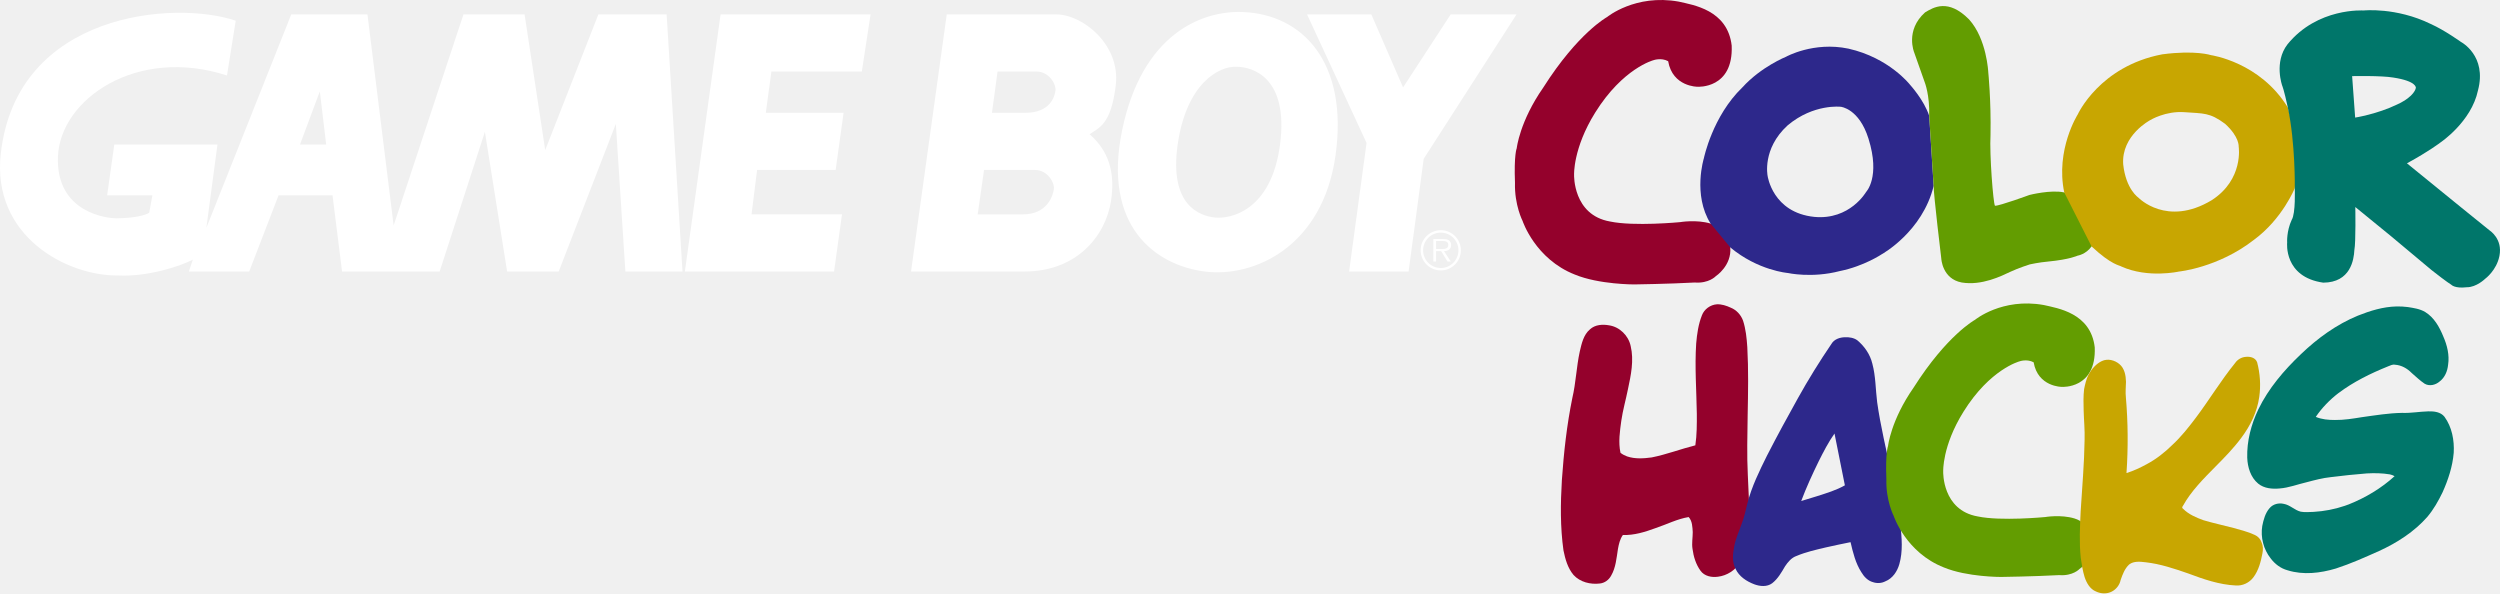
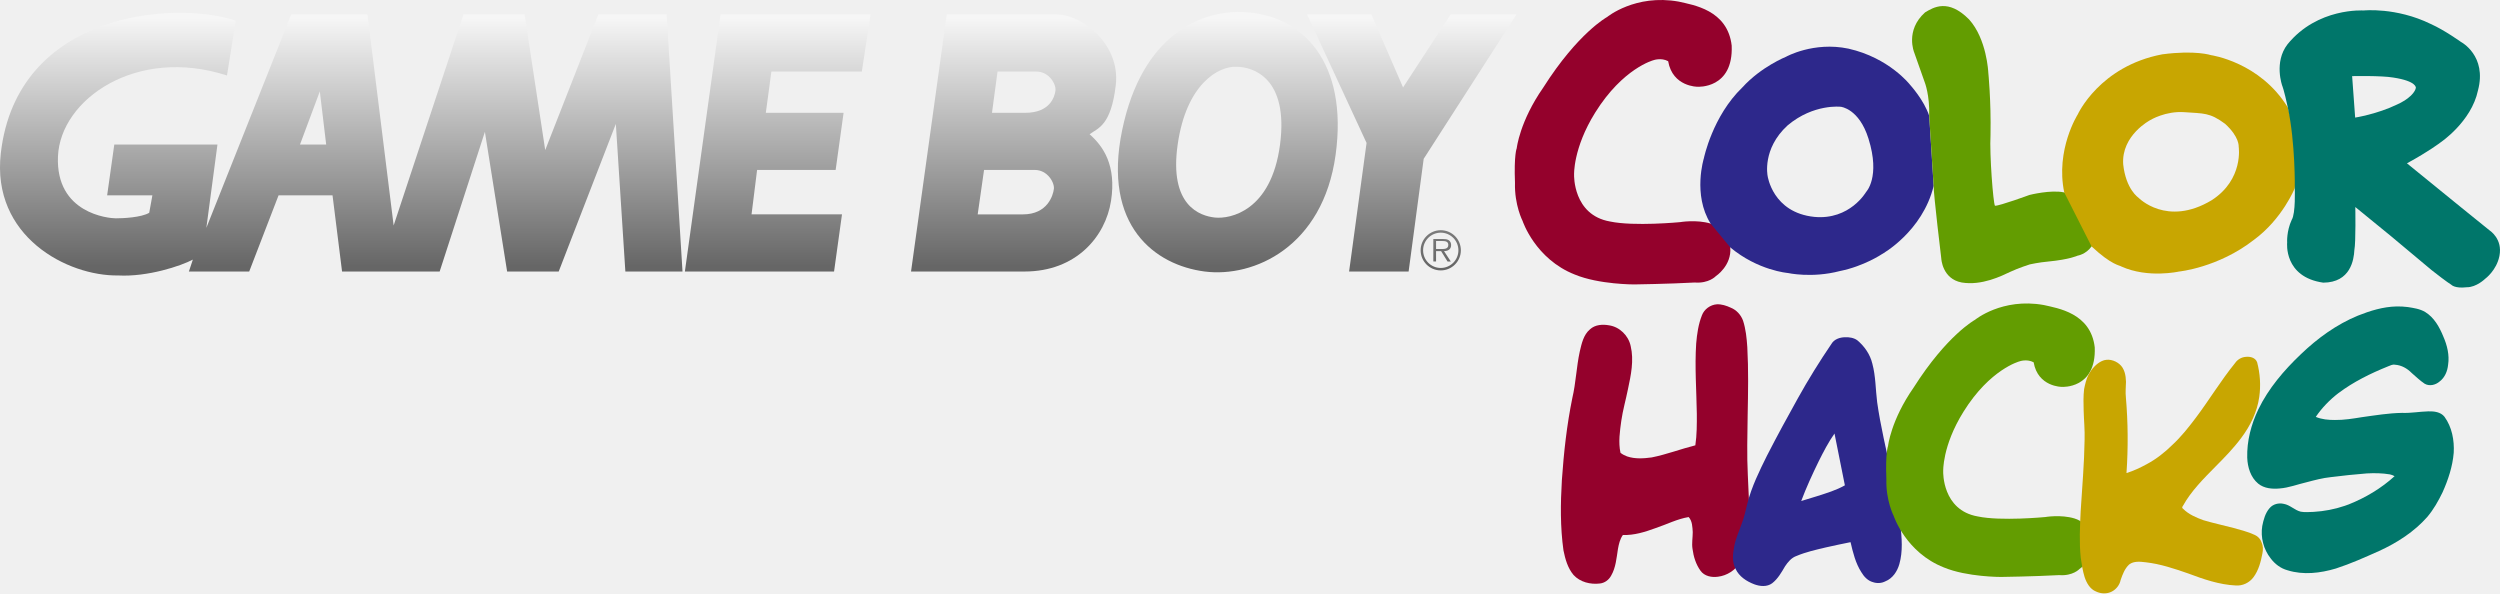
<svg xmlns="http://www.w3.org/2000/svg" xmlns:xlink="http://www.w3.org/1999/xlink" version="1.2" width="934.577" height="221.823" xml:space="preserve" id="svg14">
  <defs id="defs14">
    <linearGradient id="f-0" gradientUnits="userSpaceOnUse" x1="538.598" y1="-0.713" x2="538.598" y2="98.787" gradientTransform="translate(-9.5978415e-4,-6.4086473e-4)">
      <stop offset=".005" style="stop-color:#2e5c92" id="stop11-9" />
      <stop offset="1" style="stop-color:#2e3192" id="stop12-4" />
    </linearGradient>
    <linearGradient id="g-8" gradientUnits="userSpaceOnUse" x1="539.144" y1="-0.713" x2="539.144" y2="98.787" gradientTransform="translate(-9.5978415e-4,-6.4086473e-4)">
      <stop offset=".005" style="stop-color:#2e5c92" id="stop13-8" />
      <stop offset="1" style="stop-color:#2e3192" id="stop14-2" />
    </linearGradient>
    <linearGradient id="a-4" gradientUnits="userSpaceOnUse" x1="527.771" y1="-0.713" x2="527.771" y2="98.787" gradientTransform="translate(-9.5978415e-4,-6.4086473e-4)">
      <stop offset=".005" style="stop-color:#2e5c92" id="stop15" />
      <stop offset="1" style="stop-color:#2e3192" id="stop16" />
    </linearGradient>
    <linearGradient id="d-5" gradientUnits="userSpaceOnUse" x1="458.994" y1="-0.713" x2="458.994" y2="98.787" gradientTransform="translate(-9.5978415e-4,-6.4086473e-4)">
      <stop offset=".005" style="stop-color:#2e5c92" id="stop17" />
      <stop offset="1" style="stop-color:#2e3192" id="stop18" />
    </linearGradient>
    <linearGradient id="linearGradient1" gradientUnits="userSpaceOnUse" x1="378.921" y1="-0.713" x2="378.921" y2="98.787">
      <stop offset=".005" style="stop-color:#2e5c92" id="stop19" />
      <stop offset="1" style="stop-color:#2e3192" id="stop20" />
    </linearGradient>
    <linearGradient id="b-5" gradientUnits="userSpaceOnUse" x1="290.738" y1="-0.713" x2="290.738" y2="98.787" gradientTransform="translate(-9.5978415e-4,-6.4086473e-4)">
      <stop offset=".005" style="stop-color:#2e5c92" id="stop21" />
      <stop offset="1" style="stop-color:#2e3192" id="stop22" />
    </linearGradient>
    <linearGradient id="c-1" gradientUnits="userSpaceOnUse" x1="127.571" y1="-0.713" x2="127.571" y2="98.787" gradientTransform="matrix(0.9999977,0,0,0.9999977,-9.5978193e-4,-6.4086325e-4)">
      <stop offset=".005" style="stop-color:#2e5c92" id="stop23" />
      <stop offset="1" style="stop-color:#2e3192" id="stop24" />
    </linearGradient>
-     <linearGradient xlink:href="#linearGradient25" id="linearGradient26" x1="310.684" y1="108.232" x2="302.199" y2="204.848" gradientUnits="userSpaceOnUse" />
-     <linearGradient id="linearGradient25">
-       <stop style="stop-color:#2e5b92;stop-opacity:1;" offset="0" id="stop25" />
-       <stop style="stop-color:#2e3392;stop-opacity:1;" offset="1" id="stop26" />
+     <filter style="color-interpolation-filters:sRGB" id="filter128-4-3" x="-0.254" y="-0.267" width="1.507" height="1.533">
+       <feFlood result="flood" in="SourceGraphic" flood-opacity="0.498" flood-color="rgb(0,0,0)" id="feFlood127-5-8" />
+       <feGaussianBlur result="blur" in="SourceGraphic" stdDeviation="1" id="feGaussianBlur127-5-9" />
+       <feOffset result="offset" in="blur" dx="0" dy="0" id="feOffset127-1-3" />
+       <feComposite result="comp1" operator="in" in="flood" in2="offset" id="feComposite127-7-4" />
+       <feComposite result="fbSourceGraphic" operator="over" in="SourceGraphic" in2="comp1" id="feComposite128-1-4" />
+       <feColorMatrix result="fbSourceGraphicAlpha" in="fbSourceGraphic" values="0 0 0 -1 0 0 0 0 -1 0 0 0 0 -1 0 0 0 0 1 0" id="feColorMatrix128-1-6" />
+       <feFlood id="feFlood128-5-0" result="flood" in="fbSourceGraphic" flood-opacity="0.498" flood-color="rgb(0,0,0)" />
+       <feGaussianBlur id="feGaussianBlur128-2-6" result="blur" in="fbSourceGraphic" stdDeviation="1" />
+       <feOffset id="feOffset128-7-6" result="offset" in="blur" dx="0" dy="0" />
+       <feComposite id="feComposite129-6-1" result="comp1" operator="in" in="flood" in2="offset" />
+       <feComposite id="feComposite130-1-8" result="fbSourceGraphic" operator="over" in="fbSourceGraphic" in2="comp1" />
+       <feColorMatrix result="fbSourceGraphicAlpha" in="fbSourceGraphic" values="0 0 0 -1 0 0 0 0 -1 0 0 0 0 -1 0 0 0 0 1 0" id="feColorMatrix136-4-4" />
+       <feFlood id="feFlood136-2-9" result="flood" in="fbSourceGraphic" flood-opacity="0.498" flood-color="rgb(0,0,0)" />
+       <feGaussianBlur id="feGaussianBlur136-3-6" result="blur" in="fbSourceGraphic" stdDeviation="5" />
+       <feOffset id="feOffset136-2-3" result="offset" in="blur" dx="0" dy="0" />
+       <feComposite id="feComposite136-2-7" result="comp1" operator="in" in="flood" in2="offset" />
+       <feComposite id="feComposite137-1-8" result="fbSourceGraphic" operator="over" in="fbSourceGraphic" in2="comp1" />
+       <feColorMatrix result="fbSourceGraphicAlpha" in="fbSourceGraphic" values="0 0 0 -1 0 0 0 0 -1 0 0 0 0 -1 0 0 0 0 1 0" id="feColorMatrix137-6-8" />
+       <feFlood id="feFlood137-8-2" result="flood" in="fbSourceGraphic" flood-opacity="0.498" flood-color="rgb(0,0,0)" />
+       <feGaussianBlur id="feGaussianBlur137-5-9" result="blur" in="fbSourceGraphic" stdDeviation="0.1" />
+       <feOffset id="feOffset137-7-1" result="offset" in="blur" dx="0" dy="0" />
+       <feComposite id="feComposite138-6-3" result="comp1" operator="in" in="flood" in2="offset" />
+       <feComposite id="feComposite139-1-5" result="comp2" operator="over" in="fbSourceGraphic" in2="comp1" />
+     </filter>
+     <linearGradient id="linearGradient39">
+       <stop style="stop-color:#f6f6f6;stop-opacity:1;" offset="0" id="stop39" />
+       <stop style="stop-color:#666666;stop-opacity:1;" offset="1" id="stop40" />
    </linearGradient>
-     <linearGradient id="linearGradient2" gradientTransform="scale(0.9987569,1.001245)" x1="165.164" y1="109.236" x2="156.805" y2="204.781" gradientUnits="userSpaceOnUse">
-       <stop style="stop-color:#2e5b92;stop-opacity:1;" offset="0" id="stop1-4" />
-       <stop style="stop-color:#2e3392;stop-opacity:1;" offset="1" id="stop2-1" />
-     </linearGradient>
-     <linearGradient id="linearGradient4" gradientTransform="scale(0.8756066,1.142065)" x1="536.278" y1="94.928" x2="528.081" y2="179.298" gradientUnits="userSpaceOnUse">
-       <stop style="stop-color:#2e5b92;stop-opacity:1;" offset="0" id="stop3-1" />
-       <stop style="stop-color:#2e3392;stop-opacity:1;" offset="1" id="stop4-3" />
-     </linearGradient>
-     <linearGradient xlink:href="#linearGradient2" id="linearGradient8" gradientUnits="userSpaceOnUse" x1="245.876" y1="109.148" x2="235.284" y2="205.155" />
-     <linearGradient xlink:href="#linearGradient25" id="linearGradient9" gradientUnits="userSpaceOnUse" x1="325.949" y1="108.842" x2="313.523" y2="203.321" />
-     <linearGradient xlink:href="#linearGradient2" id="linearGradient10" gradientUnits="userSpaceOnUse" x1="395.326" y1="108.231" x2="387.789" y2="206.072" />
-     <linearGradient xlink:href="#linearGradient2" id="linearGradient3" gradientUnits="userSpaceOnUse" gradientTransform="scale(0.9987569,1.001245)" x1="165.164" y1="109.236" x2="156.805" y2="204.781" />
+     <linearGradient xlink:href="#linearGradient39" id="linearGradient29" gradientUnits="userSpaceOnUse" x1="75.281" y1="0.595" x2="75.281" y2="25.164" />
+     <linearGradient xlink:href="#linearGradient39" id="linearGradient30" gradientUnits="userSpaceOnUse" x1="75.281" y1="0.595" x2="75.281" y2="25.164" />
+     <linearGradient xlink:href="#linearGradient39" id="linearGradient31" gradientUnits="userSpaceOnUse" x1="75.281" y1="0.595" x2="75.281" y2="25.164" />
+     <linearGradient xlink:href="#linearGradient39" id="linearGradient32" gradientUnits="userSpaceOnUse" x1="75.281" y1="0.595" x2="75.281" y2="25.164" />
+     <linearGradient xlink:href="#linearGradient39" id="linearGradient33" gradientUnits="userSpaceOnUse" x1="75.281" y1="0.595" x2="75.281" y2="25.164" />
+     <linearGradient xlink:href="#linearGradient39" id="linearGradient34" gradientUnits="userSpaceOnUse" x1="75.281" y1="0.595" x2="75.281" y2="25.164" />
+     <linearGradient xlink:href="#linearGradient39" id="linearGradient35" gradientUnits="userSpaceOnUse" x1="75.281" y1="0.595" x2="75.281" y2="25.164" />
+     <linearGradient xlink:href="#linearGradient39" id="linearGradient36" gradientUnits="userSpaceOnUse" x1="75.281" y1="0.595" x2="75.281" y2="25.164" />
  </defs>
  <linearGradient id="a" gradientUnits="userSpaceOnUse" x1="527.771" y1="-0.713" x2="527.771" y2="98.787">
    <stop offset=".005" style="stop-color:#2e5c92" id="stop1" />
    <stop offset="1" style="stop-color:#2e3192" id="stop2" />
  </linearGradient>
  <linearGradient id="b" gradientUnits="userSpaceOnUse" x1="290.738" y1="-0.713" x2="290.738" y2="98.787">
    <stop offset=".005" style="stop-color:#2e5c92" id="stop3" />
    <stop offset="1" style="stop-color:#2e3192" id="stop4" />
  </linearGradient>
  <linearGradient id="c" gradientUnits="userSpaceOnUse" x1="127.571" y1="-0.713" x2="127.571" y2="98.787">
    <stop offset=".005" style="stop-color:#2e5c92" id="stop5" />
    <stop offset="1" style="stop-color:#2e3192" id="stop6" />
  </linearGradient>
  <linearGradient id="d" gradientUnits="userSpaceOnUse" x1="458.994" y1="-0.713" x2="458.994" y2="98.787">
    <stop offset=".005" style="stop-color:#2e5c92" id="stop7" />
    <stop offset="1" style="stop-color:#2e3192" id="stop8" />
  </linearGradient>
  <linearGradient id="e" gradientUnits="userSpaceOnUse" x1="378.921" y1="-0.713" x2="378.921" y2="98.787">
    <stop offset=".005" style="stop-color:#2e5c92" id="stop9" />
    <stop offset="1" style="stop-color:#2e3192" id="stop10" />
  </linearGradient>
  <linearGradient id="f" gradientUnits="userSpaceOnUse" x1="538.598" y1="-0.713" x2="538.598" y2="98.787">
    <stop offset=".005" style="stop-color:#2e5c92" id="stop11" />
    <stop offset="1" style="stop-color:#2e3192" id="stop12" />
  </linearGradient>
  <linearGradient id="g" gradientUnits="userSpaceOnUse" x1="539.144" y1="-0.713" x2="539.144" y2="98.787">
    <stop offset=".005" style="stop-color:#2e5c92" id="stop13" />
    <stop offset="1" style="stop-color:#2e3192" id="stop14" />
  </linearGradient>
-   <text xml:space="preserve" style="font-style:italic;font-weight:bold;font-size:131.278px;line-height:0;font-family:'Gill Sans MT';-inkscape-font-specification:'Gill Sans MT Bold Italic';text-align:center;letter-spacing:0px;word-spacing:0px;writing-mode:lr-tb;direction:ltr;text-anchor:middle;display:none;fill:#ffffff;stroke-width:4.102;paint-order:stroke markers fill" x="723.315" y="219.526" id="text1">
-     <tspan id="tspan1" x="2.7227161e-12" y="2.7150433e-09" style="font-style:normal;font-variant:normal;font-weight:normal;font-stretch:normal;font-size:131.278px;font-family:'CC Rick Veitch';-inkscape-font-specification:'CC Rick Veitch';letter-spacing:0px;stroke-width:4.102">HACKS</tspan>
-   </text>
-   <g id="g1" transform="translate(-9.5978415e-4,4.462871)" style="fill:#ffffff">
-     <path fill="url(#c)" d="m 112.146,49.565 7.416,-19.874 2.375,19.874 z m -8.009,18.987 h 20.172 l 3.563,28.48 h 36.488 l 16.91,-52.213 8.309,52.213 h 19.283 l 21.359,-55.179 3.561,55.179 h 21.359 L 249.207,0.913 H 223.693 L 203.818,51.641 196.103,0.913 H 173.261 L 147.156,79.825 137.365,0.913 h -28.48 l -31.744,79.8 4.154,-31.149 H 42.729 l -2.672,18.987 h 16.912 l -1.188,6.526 c -2.967,1.778 -9.789,2.075 -12.459,2.075 -2.67,0 -22.545,-1.778 -21.656,-23.139 C 22.555,32.654 51.035,12.778 84.854,23.754 L 88.12,3.284 C 65.572,-4.427 6.354,-0.111 0.305,52.828 -3.254,83.976 25.226,98.81 44.211,98.516 55.188,99.11 67.649,94.955 72.098,92.581 l -1.482,4.451 h 22.547 z" id="path6" style="fill:#ffffff" />
-     <path fill="url(#b)" d="m 311.798,97.041 2.967,-21.37 h -33.814 l 2.076,-16.605 h 29.365 l 2.971,-21.36 h -29.072 l 2.078,-15.43 h 33.812 l 3.266,-21.359 h -56.068 l -13.35,96.124 z" id="path4" style="fill:#ffffff" />
-     <path fill="url(#e)" d="m 370.833,37.706 h 12.461 c 9.197,0 10.977,-5.934 11.271,-8.305 0.297,-2.375 -2.371,-7.122 -7.117,-7.122 h -14.537 z m -5.339,37.971 h 16.912 c 9.193,0 11.27,-7.118 11.564,-9.493 0.299,-2.373 -2.371,-7.117 -7.117,-7.117 H 367.869 Z M 340.576,97.038 353.926,0.92 h 40.938 c 9.793,0 24.031,11.274 22.252,26.403 -1.779,15.13 -6.527,16.02 -9.791,18.393 5.045,4.447 10.088,11.568 8.012,24.918 -2.078,13.353 -13.055,26.403 -32.338,26.403 z" id="path10" style="fill:#ffffff" />
-     <path fill="url(#d)" d="m 464.582,0.028 c -15.428,-0.594 -37.678,8.306 -45.094,44.204 -7.416,35.894 12.459,50.431 30.852,52.804 18.396,2.373 44.205,-9.196 48.951,-43.609 C 504.039,19.013 487.125,0.919 464.582,0.028 Z m -2.374,20.47 c 6.229,0 19.578,4.154 16.314,29.071 -3.264,24.92 -18.689,27.887 -24.326,27.292 -5.639,-0.594 -17.207,-4.447 -13.943,-27.292 3.262,-22.841 15.424,-29.368 21.955,-29.071 z" id="path8" style="fill:#ffffff" />
-     <path fill="url(#a)" d="m 488.615,0.917 h 24.029 l 11.869,27.298 17.799,-27.298 h 24.615 l -34.707,53.996 -5.635,42.128 h -22.248 l 6.526,-48.068 z" id="path2" style="fill:#ffffff" />
-     <path fill="url(#f)" d="m 538.619,82.498 c -3.66,0 -6.615,2.951 -6.615,6.593 a 6.608,6.608 0 0 0 6.615,6.634 c 3.641,0 6.592,-2.953 6.592,-6.634 a 6.596,6.596 0 0 0 -6.592,-6.593 v -0.907 a 7.5,7.5 0 0 1 7.498,7.5 c 0,4.173 -3.35,7.538 -7.498,7.538 a 7.526,7.526 0 0 1 -7.539,-7.538 c 0,-4.135 3.365,-7.499 7.539,-7.499 z" id="path12" style="fill:#ffffff" />
-     <path fill="url(#g)" d="m 536.839,85.639 h 2.402 c 1.045,0 2.182,0.156 2.182,1.457 0,1.711 -1.828,1.516 -3.01,1.516 l -1.574,-0.002 v 0.809 h 1.893 l 2.4,3.878 h 1.219 l -2.539,-3.878 c 1.496,-0.038 2.656,-0.648 2.656,-2.302 0,-0.71 -0.313,-1.457 -0.943,-1.813 -0.629,-0.373 -1.34,-0.412 -2.049,-0.412 h -3.656 v 8.403 h 1.02 v -7.656 z" id="path14" style="fill:#ffffff" />
+   <g id="g29" style="display:inline;fill:url(#linearGradient36)" transform="matrix(3.779528,0,0,3.779528,-4.9611862e-7,4.463517)">
+     <path fill="url(#c)" d="m 29.672,13.114 1.962,-5.258 0.628,5.258 z m -2.119,5.024 h 5.337 l 0.943,7.535 h 9.654 l 4.474,-13.815 2.198,13.815 h 5.102 l 5.651,-14.599 0.942,14.599 H 67.506 L 65.936,0.241 H 59.185 L 53.927,13.663 51.885,0.241 H 45.842 L 38.935,21.12 36.344,0.241 h -7.535 l -8.399,21.114 1.099,-8.242 H 11.305 l -0.707,5.024 h 4.475 l -0.314,1.727 c -0.785,0.47 -2.59,0.549 -3.296,0.549 -0.706,0 -5.965,-0.47 -5.73,-6.122 C 5.967,8.64 13.503,3.381 22.451,6.285 L 23.315,0.869 C 17.349,-1.171 1.681,-0.03 0.08,13.977 c -0.942,8.241 6.594,12.166 11.617,12.088 2.904,0.157 6.201,-0.942 7.378,-1.57 l -0.392,1.178 h 5.966 z" id="path23" style="fill:url(#linearGradient29);fill-opacity:1;stroke-width:0.265" />
+     <path fill="url(#b)" d="m 82.496,25.675 0.785,-5.654 H 74.335 l 0.549,-4.393 h 7.769 l 0.786,-5.652 h -7.692 l 0.55,-4.083 h 8.946 L 86.108,0.242 H 71.273 L 67.741,25.675 Z" id="path24" style="fill:url(#linearGradient30);fill-opacity:1;stroke-width:0.265" />
+     <path fill="url(#e)" d="m 98.116,9.976 h 3.297 c 2.433,0 2.904,-1.57 2.982,-2.197 0.079,-0.628 -0.627,-1.884 -1.883,-1.884 H 98.666 Z M 96.703,20.023 h 4.475 c 2.432,0 2.982,-1.883 3.06,-2.512 0.079,-0.628 -0.627,-1.883 -1.883,-1.883 h -5.023 z m -6.593,5.652 3.532,-25.431 h 10.832 c 2.591,0 6.358,2.983 5.888,6.986 -0.471,4.003 -1.727,4.239 -2.591,4.866 1.335,1.177 2.669,3.061 2.12,6.593 -0.55,3.533 -3.454,6.986 -8.556,6.986 z" id="path25" style="fill:url(#linearGradient31);fill-opacity:1;stroke-width:0.265" />
+     <path fill="url(#d)" d="m 122.92,0.007 c -4.082,-0.157 -9.969,2.198 -11.931,11.696 -1.962,9.497 3.296,13.343 8.163,13.971 4.867,0.628 11.696,-2.433 12.952,-11.538 C 133.36,5.03 128.885,0.243 122.92,0.007 Z m -0.628,5.416 c 1.648,0 5.18,1.099 4.316,7.692 -0.864,6.593 -4.945,7.378 -6.436,7.221 -1.492,-0.157 -4.553,-1.177 -3.689,-7.221 0.863,-6.043 4.081,-7.77 5.809,-7.692 z" id="path26" style="fill:url(#linearGradient32);fill-opacity:1;stroke-width:0.265" />
+     <path fill="url(#a)" d="m 129.279,0.242 h 6.358 l 3.14,7.223 4.709,-7.223 h 6.513 l -9.183,14.286 -1.491,11.146 h -5.886 l 1.727,-12.718 z" id="path27" style="fill:url(#linearGradient33);fill-opacity:1;stroke-width:0.265" />
+     <path style="display:inline;fill:url(#linearGradient34);fill-opacity:1;stroke:none;stroke-linecap:round;stroke-miterlimit:4.5;paint-order:fill markers stroke" d="m 142.504,21.588 c -1.097,0 -1.99,0.891 -1.99,1.988 0,1.097 0.893,1.99 1.99,1.99 1.097,0 1.99,-0.893 1.99,-1.99 0,-1.097 -0.893,-1.988 -1.99,-1.988 z m 0,0.244 c 0.965,0 1.746,0.779 1.746,1.744 0,0.965 -0.781,1.746 -1.746,1.746 -0.965,0 -1.746,-0.781 -1.746,-1.746 0,-0.965 0.781,-1.744 1.746,-1.744 z" id="path28" />
+     <path fill="url(#g)" d="m 142.038,22.658 h 0.636 c 0.276,0 0.577,0.041 0.577,0.386 0,0.453 -0.484,0.401 -0.796,0.401 l -0.416,-5.3e-4 v 0.214 h 0.501 l 0.635,1.026 h 0.323 l -0.672,-1.026 c 0.396,-0.01 0.703,-0.171 0.703,-0.609 0,-0.188 -0.083,-0.386 -0.25,-0.48 -0.166,-0.099 -0.355,-0.109 -0.542,-0.109 h -0.967 v 2.223 h 0.27 v -2.026 z" id="path29" style="display:inline;fill:url(#linearGradient35);fill-opacity:1;stroke-width:0.265" />
  </g>
-   <g id="g2" transform="matrix(1.642886,0,0,1.642886,3.175508,0.00217155)">
+   <g id="g2" transform="matrix(1.642886,0,0,1.642886,3.175508,0.00217155)" style="display:inline">
    <path fill="#94012c" d="m 387.3,50.872 c -3.229,-0.969 -6.938,-0.327 -6.938,-0.327 0,0 -10.485,1.011 -15.945,-0.146 -8.457,-1.48 -8.174,-10.592 -8.174,-10.592 0,0 -0.283,-6.039 4.813,-14.208 6.289,-10.088 13.23,-11.895 13.23,-11.895 0,0 1.733,-0.649 3.36,0.217 1.013,5.854 6.688,5.818 6.688,5.818 0,0 8.171,0.545 7.771,-9.359 -0.938,-8.138 -8.782,-9.257 -12.074,-10.018 -9.864,-1.771 -16.269,3.508 -16.269,3.508 0,0 -6.614,3.578 -14.531,16.051 -5.391,7.735 -6.04,13.811 -6.04,13.811 0,0 -0.649,1.446 -0.396,7.883 -0.145,5.023 1.737,8.676 1.737,8.676 0,0 2.854,8.645 11.891,12.187 5.497,2.276 13.525,2.241 13.525,2.241 0,0 7.771,-0.108 13.733,-0.435 3.255,0.252 4.812,-1.447 4.812,-1.447 0,0 3.648,-2.385 3.289,-6.543 0,0 -0.708,-4.295 -4.482,-5.422" id="path3-2" />
    <path fill="#2d288b" d="m 437.047,26.359 c -1.192,-3.612 -4.341,-7.049 -4.341,-7.049 0,0 -4.731,-6.146 -14.024,-8.242 -7.956,-1.664 -14.208,1.845 -14.208,1.845 0,0 -5.677,2.275 -9.943,6.978 -6.796,6.542 -8.749,16.088 -8.749,16.088 0,0 -2.604,8.314 1.521,14.896 l 4.482,5.422 c 6.326,5.279 13.087,5.819 13.087,5.819 0,0 5.46,1.229 11.824,-0.434 5.563,-1.122 9.614,-3.869 9.614,-3.869 0,0 9.222,-5.097 11.749,-15.509 z M 422.69,43.676 c 0,0 -3.686,6.437 -11.782,5.675 -9.51,-0.975 -10.628,-9.325 -10.628,-9.325 0,0 -1.305,-6.146 4.553,-11.498 5.931,-4.987 12.113,-4.229 12.113,-4.229 0,0 4.154,0.397 6.292,7.268 2.744,8.747 -0.548,12.109 -0.548,12.109" id="path1-8" />
    <path fill="#639d01" d="m 467.773,43.787 c -3.044,-0.672 -7.917,0.575 -7.917,0.575 0,0 -6.796,2.493 -7.845,2.458 -0.396,-0.577 -1.263,-11.677 -1.012,-16.123 0.146,-7.846 -0.509,-14.243 -0.509,-14.243 0,0 -0.323,-7.558 -4.373,-12.039 -4.771,-4.811 -8.101,-2.747 -10.016,-1.593 -4.591,4.122 -2.457,9.146 -2.457,9.146 l 2.389,6.762 c 0,0 1.155,2.894 1.012,7.628 l 1.012,15.944 c 0,2.133 1.737,16.484 1.737,16.484 0,0 0.176,4.665 4.661,5.496 4.593,0.759 9.109,-1.52 11.025,-2.423 1.917,-0.901 4.447,-1.697 4.447,-1.697 0,0 2.098,-0.471 4.194,-0.65 4.916,-0.472 6.688,-1.338 6.688,-1.338 0,0 1.901,-0.286 3.184,-2.099 1.278,-1.81 2.826,-10.302 -6.22,-12.288" id="path2-8" />
    <path fill="#c8a601" d="m 518.642,24.443 c -6.325,-10.339 -17.46,-11.894 -17.46,-11.894 0,0 -3.543,-1.194 -11.133,-0.183 -14.246,2.713 -19.2,13.667 -19.2,13.667 0,0 -5.099,8.024 -3.074,17.75 l 6.224,12.292 c 4.59,4.302 6.469,4.302 6.757,4.558 6.076,2.747 13.125,1.156 13.125,1.156 0,0 8.895,-0.867 17.029,-7.194 6.506,-4.771 9.326,-11.786 9.326,-11.786 l 0.863,-9.41 z m -17.316,21.113 c -10.231,6.146 -16.668,-0.579 -16.668,-0.579 0,0 -2.855,-1.88 -3.47,-7.593 -0.438,-6.615 6.146,-10.05 6.146,-10.05 0,0 3.471,-2.134 7.81,-1.808 4.339,0.324 5.708,0.035 9.219,2.64 3.324,3.002 3.107,5.206 3.107,5.206 0,0 1.195,7.449 -6.144,12.184" id="path7-5" />
    <path fill="#00766a" d="m 520.234,42.809 c 0,0 0.218,5.783 -0.688,7.194 -1.229,2.639 -1.047,5.206 -1.047,5.206 0,0 -0.835,7.809 8.209,9.107 6.214,-0.035 6.971,-5.206 7.081,-7.411 0.36,-1.732 0.217,-9.798 0.217,-9.798 l 8.063,6.581 c 0,0 5.856,4.917 9.295,7.772 3.581,2.818 4.479,3.325 4.479,3.325 0,0 0.763,0.901 3.506,0.577 2.211,0.038 4.234,-1.952 4.234,-1.952 0,0 2.563,-1.875 3.214,-5.167 0.795,-3.905 -2.24,-5.821 -2.24,-5.821 0,0 -11.205,-9.039 -18.798,-15.258 5.097,-2.783 7.556,-4.699 7.556,-4.699 0,0 7.088,-4.698 8.604,-11.896 2.099,-7.918 -3.867,-11.024 -3.867,-11.024 0,0 -3.726,-2.676 -6.87,-4.087 -7.92,-3.868 -15.293,-3.073 -15.293,-3.073 0,0 -10.483,-0.722 -17.316,7.703 -3.144,4.083 -1.19,9.436 -1.19,9.436 0,0 0.388,0.857 1.263,4.916 1.753,8.167 1.588,18.369 1.588,18.369 z m 13.738,-16.053 -0.688,-9.435 c 0,0 6.614,-0.146 9.363,0.324 5.426,0.831 5.134,2.352 5.134,2.352 0,0 -0.181,1.915 -4.303,3.796 -4.48,2.17 -9.506,2.963 -9.506,2.963" id="path8-1" />
  </g>
-   <g id="g22" transform="translate(-279.5934,147.6651)" />
-   <g id="g23" transform="translate(433.9855,18.60999)" style="display:none;fill:url(#linearGradient26)">
-     <path id="path1-8-9" style="font-style:italic;font-weight:bold;font-size:144.047px;line-height:0;font-family:'Gill Sans MT';-inkscape-font-specification:'Gill Sans MT Bold Italic';text-align:center;letter-spacing:-12.565px;word-spacing:0px;text-anchor:middle;fill:url(#linearGradient3);fill-opacity:1;stroke-width:13.104;paint-order:stroke markers fill" d="m 126.912,107.235 c -0.002,0.016 -0.005,0.033 -0.008,0.049 -4.634,32.737 -9.272,65.472 -13.904,98.209 h 23.447 c 1.84,-13.011 3.674,-26.023 5.512,-39.035 H 179.375 c -1.884,13.012 -3.768,26.023 -5.652,39.035 h 23.451 c 4.613,-32.753 9.227,-65.505 13.84,-98.258 h -23.447 c -1.767,12.638 -3.534,25.276 -5.301,37.914 h -37.273 c 1.789,-12.638 3.58,-25.276 5.367,-37.914 z" />
-     <path d="m 233.174,107.234 -39.121,98.258 h 23.049 l 11.219,-29.114 h 20.621 l 3.642,29.114 h 21.901 l -12.195,-98.258 z m 10.913,29.418 2.428,20.317 h -10.009 z" style="display:inline;fill:url(#linearGradient8);stroke-width:6.134;paint-order:stroke markers fill" id="path22" />
-     <path id="path1-82" style="font-style:italic;font-weight:bold;font-size:144.047px;line-height:0;font-family:'Gill Sans MT';-inkscape-font-specification:'Gill Sans MT Bold Italic';text-align:center;letter-spacing:-12.565px;word-spacing:0px;text-anchor:middle;fill:url(#linearGradient9);fill-opacity:1;stroke-width:11.976;paint-order:stroke markers fill" d="m 327.32,107.25 c -10.37,0.168 -20.86,2.407 -29.888,7.539 -7.796,4.424 -14.495,10.756 -19.153,18.323 -5.156,8.347 -7.425,18.175 -7.431,27.874 -0.091,8.787 1.802,17.775 6.588,25.297 5.075,8.071 13.123,14.362 22.406,17.122 8.625,2.615 17.898,2.569 26.719,0.988 6.911,-1.263 13.58,-3.609 19.894,-6.617 0.987,-7.819 1.969,-15.639 2.957,-23.457 -4.292,2.637 -8.608,5.148 -13.232,7.156 -6.658,2.919 -14.14,5.049 -21.597,4.675 -5.408,-0.204 -10.902,-1.927 -14.939,-5.56 -1.892,-1.652 -3.528,-3.773 -4.65,-5.904 -2.792,-5.242 -3.22,-11.433 -2.629,-17.16 0.363,-3.448 1.278,-7.106 2.724,-10.415 2.319,-5.232 5.827,-10.014 10.36,-13.615 4.001,-3.138 8.838,-5.154 13.848,-6.125 1.166,-0.234 2.697,-0.455 3.893,-0.578 9.167,-0.86 18.476,0.48 27.158,3.421 0.383,-0.128 0.249,-1.095 0.428,-1.554 1.03,-5.911 2.062,-11.822 3.09,-17.734 -8.63,-2.361 -17.561,-3.865 -26.545,-3.677 z" />
-     <path id="path1-5" style="font-style:italic;font-weight:bold;font-size:144.047px;line-height:0;font-family:'Gill Sans MT';-inkscape-font-specification:'Gill Sans MT Bold Italic';text-align:center;letter-spacing:-12.565px;word-spacing:0px;text-anchor:middle;fill:url(#linearGradient10);stroke-width:12.768;paint-order:stroke markers fill" d="m 360.374,108.096 c -4.512,32.466 -9.026,64.931 -13.536,97.396 h 22.638 c 2.283,-16.507 4.567,-33.013 6.85,-49.52 11.926,16.507 23.854,33.012 35.78,49.52 h 26.375 c -12.885,-17.891 -25.769,-35.781 -38.653,-53.672 14.877,-14.862 29.753,-29.724 44.63,-44.586 -9.102,-1e-5 -18.204,0 -27.306,0 -13.16,13.11 -26.321,26.217 -39.481,39.326 1.82,-13.109 3.644,-26.217 5.462,-39.326 -7.546,-1e-5 -15.092,0 -22.638,0 -0.04,0.287 -0.08,0.574 -0.121,0.862 z" />
-     <path id="text1-4" style="font-style:italic;font-weight:bold;font-size:144.047px;line-height:0;font-family:'Gill Sans MT';-inkscape-font-specification:'Gill Sans MT Bold Italic';text-align:center;letter-spacing:-12.565px;word-spacing:0px;text-anchor:middle;fill:url(#linearGradient4);fill-opacity:1;stroke-width:12.837;paint-order:stroke markers fill" d="m 469.689,107.241 c -7.717,0.095 -15.537,1.968 -21.901,6.117 -5.752,3.686 -10.484,9.023 -12.365,15.367 -1.629,5.421 -1.576,11.385 0.77,16.635 1.4,3.265 3.546,6.239 6.29,8.658 4.687,4.269 10.334,7.429 15.849,10.657 3.338,2.032 6.695,4.07 9.623,6.645 2.395,2.244 4.076,5.46 3.475,8.675 -0.451,3.223 -3.239,5.737 -6.401,6.835 -1.955,0.724 -4.173,1.018 -6.159,1.068 -5.655,0.109 -11.246,-1.359 -16.53,-3.279 -4.803,-1.769 -9.319,-4.168 -13.493,-6.998 -1.195,6.141 -2.391,12.281 -3.591,18.421 7.519,4.771 16.284,7.713 25.273,8.82 6.179,0.73 12.497,0.959 18.652,-0.036 6.8,-1.078 13.342,-3.99 18.102,-8.688 4.546,-4.335 7.458,-10.096 8.186,-16.126 0.665,-4.798 0.131,-9.787 -1.952,-14.254 -1.633,-3.701 -4.175,-7.028 -7.353,-9.718 -4.415,-3.873 -9.655,-6.766 -14.82,-9.663 -3.491,-2.071 -7.081,-4.066 -10.163,-6.661 -1.912,-1.801 -3.114,-4.421 -2.567,-6.966 0.504,-3.192 3.346,-5.557 6.386,-6.78 4.524,-1.794 9.646,-1.241 14.288,-0.122 5.532,1.417 10.958,3.422 15.763,6.459 0.76,0.482 1.506,0.983 2.261,1.472 1.092,-6.233 2.183,-12.466 3.275,-18.699 -6.496,-3.586 -13.668,-6.165 -21.142,-7.218 -3.227,-0.469 -6.496,-0.668 -9.759,-0.621 z" />
-   </g>
-   <g id="g3" transform="matrix(0.9614921,0,0,0.9614921,52.59158,-4.015082)">
+   <g id="g3" transform="matrix(0.9614921,0,0,0.9614921,52.59158,-4.015082)" style="display:inline">
    <path id="path1" style="font-size:131.278px;line-height:0;font-family:'CC Rick Veitch';-inkscape-font-specification:'CC Rick Veitch';text-align:center;letter-spacing:0px;word-spacing:0px;text-anchor:middle;fill:#94012c;fill-opacity:1;stroke-width:4.329;paint-order:stroke markers fill" d="m 612.787,122.489 c -2.515,0.201 -4.884,1.899 -5.772,4.283 -1.381,3.481 -1.911,7.237 -2.23,10.948 -0.601,9.096 0.11,18.204 0.246,27.302 0.023,4.139 0.025,8.207 -0.575,12.296 -5.697,1.428 -11.209,3.562 -16.978,4.708 -3.164,0.427 -6.499,0.65 -9.57,-0.399 -0.916,-0.332 -1.787,-0.793 -2.556,-1.393 -0.899,-4.119 -0.233,-8.392 0.315,-12.456 0.586,-4.118 1.746,-8.096 2.57,-12.203 1.171,-5.504 2.41,-11.261 1.076,-16.855 -0.844,-4.045 -4.29,-7.462 -8.413,-8.058 -2.531,-0.459 -5.417,-0.274 -7.398,1.551 -2.558,2.147 -3.258,5.58 -3.989,8.67 -1.3,5.95 -1.48,12.086 -2.88,18.017 -2.15,10.507 -3.321,21.194 -4.067,31.885 -0.547,9.117 -0.656,18.318 0.616,27.381 0.686,3.374 1.649,6.877 3.915,9.556 2.542,2.787 6.594,3.778 10.244,3.32 1.854,-0.192 3.465,-1.392 4.352,-3.006 1.849,-3.143 2.098,-6.853 2.665,-10.371 0.334,-1.911 0.773,-3.872 1.923,-5.476 4.389,0.15 8.634,-1.191 12.707,-2.681 4.292,-1.424 8.376,-3.559 12.872,-4.303 1.431,1.574 1.454,3.859 1.584,5.864 0.007,2.176 -0.434,4.351 -0.085,6.524 0.388,2.992 1.313,6.003 3.094,8.468 1.504,2.14 4.357,2.701 6.809,2.345 3.51,-0.43 6.744,-2.517 8.575,-5.544 2.735,-4.394 3.189,-9.71 3.43,-14.757 0.361,-6.413 -0.161,-12.831 -0.408,-19.238 -0.404,-7.742 -0.153,-15.55 -0.061,-23.318 0.175,-8.805 0.347,-17.624 -0.141,-26.422 -0.232,-3.458 -0.578,-6.957 -1.647,-10.269 -0.823,-2.255 -2.554,-4.176 -4.805,-5.065 -1.691,-0.781 -3.534,-1.389 -5.418,-1.304 z" />
    <path id="path1-6" style="font-size:131.278px;line-height:0;font-family:'CC Rick Veitch';-inkscape-font-specification:'CC Rick Veitch';text-align:center;letter-spacing:0px;word-spacing:0px;text-anchor:middle;fill:#2d288b;fill-opacity:1;stroke-width:3.756;paint-order:stroke markers fill" d="m 662.663,135.293 c -2.025,0.033 -4.237,0.769 -5.305,2.611 -4.65,6.838 -9.007,13.874 -13.027,21.101 -4.119,7.388 -8.173,14.813 -12.027,22.343 -2.975,6.004 -5.969,12.072 -7.627,18.597 -0.687,2.618 -1.17,5.297 -2.185,7.819 -1.006,2.962 -2.403,5.809 -2.932,8.915 -0.583,2.858 -0.871,6.012 0.547,8.685 1.362,2.969 4.265,4.843 7.223,5.971 2.219,0.845 4.992,1.111 6.996,-0.392 2.213,-1.716 3.611,-4.203 5.001,-6.578 1.125,-1.679 2.498,-3.358 4.477,-4.036 3.582,-1.511 7.514,-2.403 11.349,-3.308 3.198,-0.731 6.406,-1.39 9.649,-2.05 0.942,4.029 1.936,8.168 4.202,11.688 1.028,1.736 2.516,3.336 4.529,3.866 1.569,0.536 3.323,0.439 4.799,-0.328 2.826,-1.117 4.634,-3.86 5.439,-6.69 1.427,-4.98 0.957,-10.237 0.4,-15.312 -0.808,-6.697 -2.227,-13.3 -3.546,-19.91 -1.899,-9.25 -4.166,-18.376 -5.478,-27.724 -0.635,-5.009 -0.553,-10.126 -1.881,-15.03 -0.863,-3.569 -3.056,-6.748 -5.864,-9.074 -1.366,-0.968 -3.101,-1.219 -4.738,-1.164 z m -4.084,37.534 c 1.346,6.66 2.644,13.369 4.016,20.046 -3.414,1.937 -7.235,3.068 -10.916,4.247 -2.011,0.648 -4.025,1.225 -6.061,1.854 1.978,-5.275 4.322,-10.37 6.802,-15.449 1.851,-3.701 3.763,-7.395 6.14,-10.792 l 0.019,0.09 z" />
    <path fill="#94012c" d="m 751.848,205.745 c -5.305,-1.592 -11.398,-0.537 -11.398,-0.537 0,0 -17.226,1.661 -26.196,-0.24 -13.894,-2.431 -13.429,-17.401 -13.429,-17.401 0,0 -0.465,-9.921 7.907,-23.342 10.332,-16.573 21.735,-19.542 21.735,-19.542 0,0 2.847,-1.066 5.52,0.357 1.664,9.617 10.988,9.558 10.988,9.558 0,0 13.424,0.895 12.767,-15.376 -1.541,-13.37 -14.428,-15.208 -19.836,-16.458 -16.205,-2.91 -26.728,5.763 -26.728,5.763 0,0 -10.866,5.878 -23.873,26.37 -8.857,12.708 -9.923,22.69 -9.923,22.69 0,0 -1.066,2.376 -0.651,12.951 -0.238,8.252 2.854,14.254 2.854,14.254 0,0 4.689,14.203 19.536,20.022 9.031,3.739 22.22,3.682 22.22,3.682 0,0 12.767,-0.177 22.562,-0.715 5.348,0.414 7.906,-2.377 7.906,-2.377 0,0 5.993,-3.918 5.403,-10.749 0,0 -1.163,-7.056 -7.363,-8.908" id="path3-2-9" style="fill:#639d01;fill-opacity:1;stroke-width:1.643" />
    <path id="text2" style="font-size:131.278px;line-height:0;font-family:'CC Rick Veitch';-inkscape-font-specification:'CC Rick Veitch';text-align:center;letter-spacing:0px;word-spacing:0px;text-anchor:middle;fill:#c8a601;fill-opacity:1;stroke-width:3.69;paint-order:stroke markers fill" d="m 818.578,142.917 c -1.717,0.088 -3.333,1.01 -4.289,2.439 -5.5,6.778 -10.003,14.284 -15.248,21.251 -2.806,3.72 -5.706,7.396 -9.14,10.564 -2.963,2.918 -6.257,5.522 -9.939,7.476 -2.52,1.375 -5.131,2.606 -7.876,3.462 0.677,-9.78 0.605,-19.66 -0.233,-29.399 -0.217,-2.025 -0.017,-4.054 0.038,-6.079 -0.056,-2.478 -0.547,-5.245 -2.569,-6.905 -1.831,-1.533 -4.514,-2.236 -6.754,-1.194 -2.281,1.035 -3.95,3.07 -5.185,5.191 -0.918,1.794 -1.382,3.784 -1.774,5.747 -0.327,2.773 -0.259,5.577 -0.176,8.363 0.099,3.756 0.484,7.504 0.368,11.265 -0.131,9.287 -0.957,18.561 -1.527,27.849 -0.293,5.998 -0.593,12.032 0.022,18.019 0.355,2.553 0.752,5.12 1.51,7.589 0.775,2.287 2.081,4.664 4.442,5.605 1.917,0.91 4.232,1.011 6.137,0.018 1.729,-0.89 3.033,-2.565 3.421,-4.477 0.751,-2.175 1.592,-4.457 3.321,-6.055 1.838,-1.412 4.311,-1.097 6.46,-0.85 5.648,0.634 11.068,2.461 16.413,4.313 5.981,2.242 12.134,4.401 18.571,4.702 2.654,0.214 5.307,-1.067 6.88,-3.197 2.011,-2.702 2.884,-6.052 3.491,-9.313 0.293,-1.397 0.263,-2.872 -0.314,-4.196 -0.416,-1.328 -1.415,-2.4 -2.686,-2.954 -2.591,-1.251 -5.424,-1.867 -8.167,-2.689 -3.942,-1.044 -7.912,-1.873 -11.803,-3.037 -2.818,-1.031 -5.699,-2.245 -7.848,-4.407 -0.518,-0.31 -0.445,-0.713 -0.11,-1.128 3.248,-5.863 8.063,-10.621 12.724,-15.356 3.49,-3.507 6.961,-7.058 9.919,-11.037 3.541,-4.686 6.235,-10.135 7.049,-15.997 0.64,-4.47 0.331,-9.074 -0.819,-13.434 -0.615,-1.778 -2.607,-2.331 -4.308,-2.151 z" />
    <path id="path1-66" style="font-size:131.278px;line-height:0;font-family:'CC Rick Veitch';-inkscape-font-specification:'CC Rick Veitch';text-align:center;letter-spacing:0px;word-spacing:0px;text-anchor:middle;fill:#00766a;fill-opacity:1;stroke-width:3.885;paint-order:stroke markers fill" d="m 877.021,123.326 c -5.166,0.12 -10.179,1.668 -14.944,3.565 -8.345,3.435 -15.762,8.825 -22.239,15.055 -6.531,6.219 -12.515,13.215 -16.478,21.374 -2.792,5.849 -4.511,12.317 -4.328,18.829 0.142,3.69 1.311,7.61 4.243,10.044 2.34,1.933 5.549,2.17 8.452,1.893 3.538,-0.285 6.873,-1.596 10.308,-2.393 3.125,-0.829 6.348,-1.689 9.495,-2.006 4.66,-0.592 9.371,-1.082 14.007,-1.447 2.986,-0.16 6.009,-0.12 8.961,0.379 0.634,0.152 1.262,0.362 1.826,0.695 -5.178,4.723 -11.296,8.366 -17.794,10.959 -0.479,0.166 -1.11,0.419 -1.622,0.582 -3.878,1.333 -8.067,2.109 -12.079,2.343 -1.659,0.029 -3.351,0.229 -4.99,-0.077 -2.407,-0.591 -4.166,-2.641 -6.644,-3.051 -1.958,-0.457 -4.161,0.106 -5.478,1.675 -1.678,1.921 -2.348,4.485 -2.841,6.929 -0.713,4.394 0.481,9.066 3.241,12.566 1.631,2.196 3.914,3.945 6.58,4.658 6.132,1.93 12.759,1.124 18.815,-0.687 5.743,-1.857 11.256,-4.343 16.762,-6.796 7.017,-3.207 13.692,-7.48 18.814,-13.313 2.401,-2.858 4.255,-6.139 5.876,-9.489 2.188,-4.87 3.903,-10.036 4.351,-15.382 0.273,-4.886 -0.683,-10.033 -3.614,-14.045 -1.484,-1.848 -4.024,-2.137 -6.238,-2.075 -3.421,0.084 -6.813,0.734 -10.243,0.597 -5.245,0.085 -10.434,0.953 -15.619,1.667 -3.463,0.56 -6.943,1.139 -10.464,1.089 -2.522,0.009 -5.113,-0.21 -7.456,-1.202 2.389,-3.533 5.485,-6.702 8.81,-9.245 5.889,-4.407 12.471,-7.651 19.297,-10.4 0.854,-0.317 1.715,-0.837 2.686,-0.636 2.472,0.151 4.75,1.426 6.456,3.176 1.659,1.437 3.25,2.985 5.076,4.209 1.868,1.09 4.267,0.504 5.826,-0.865 2.037,-1.527 3.055,-4.034 3.299,-6.508 0.584,-3.761 -0.37,-7.569 -1.873,-11.006 -1.495,-3.664 -3.568,-7.388 -7.041,-9.504 -2.041,-1.221 -4.453,-1.56 -6.764,-1.925 -1.469,-0.192 -2.953,-0.267 -4.434,-0.236 z" />
  </g>
</svg>
